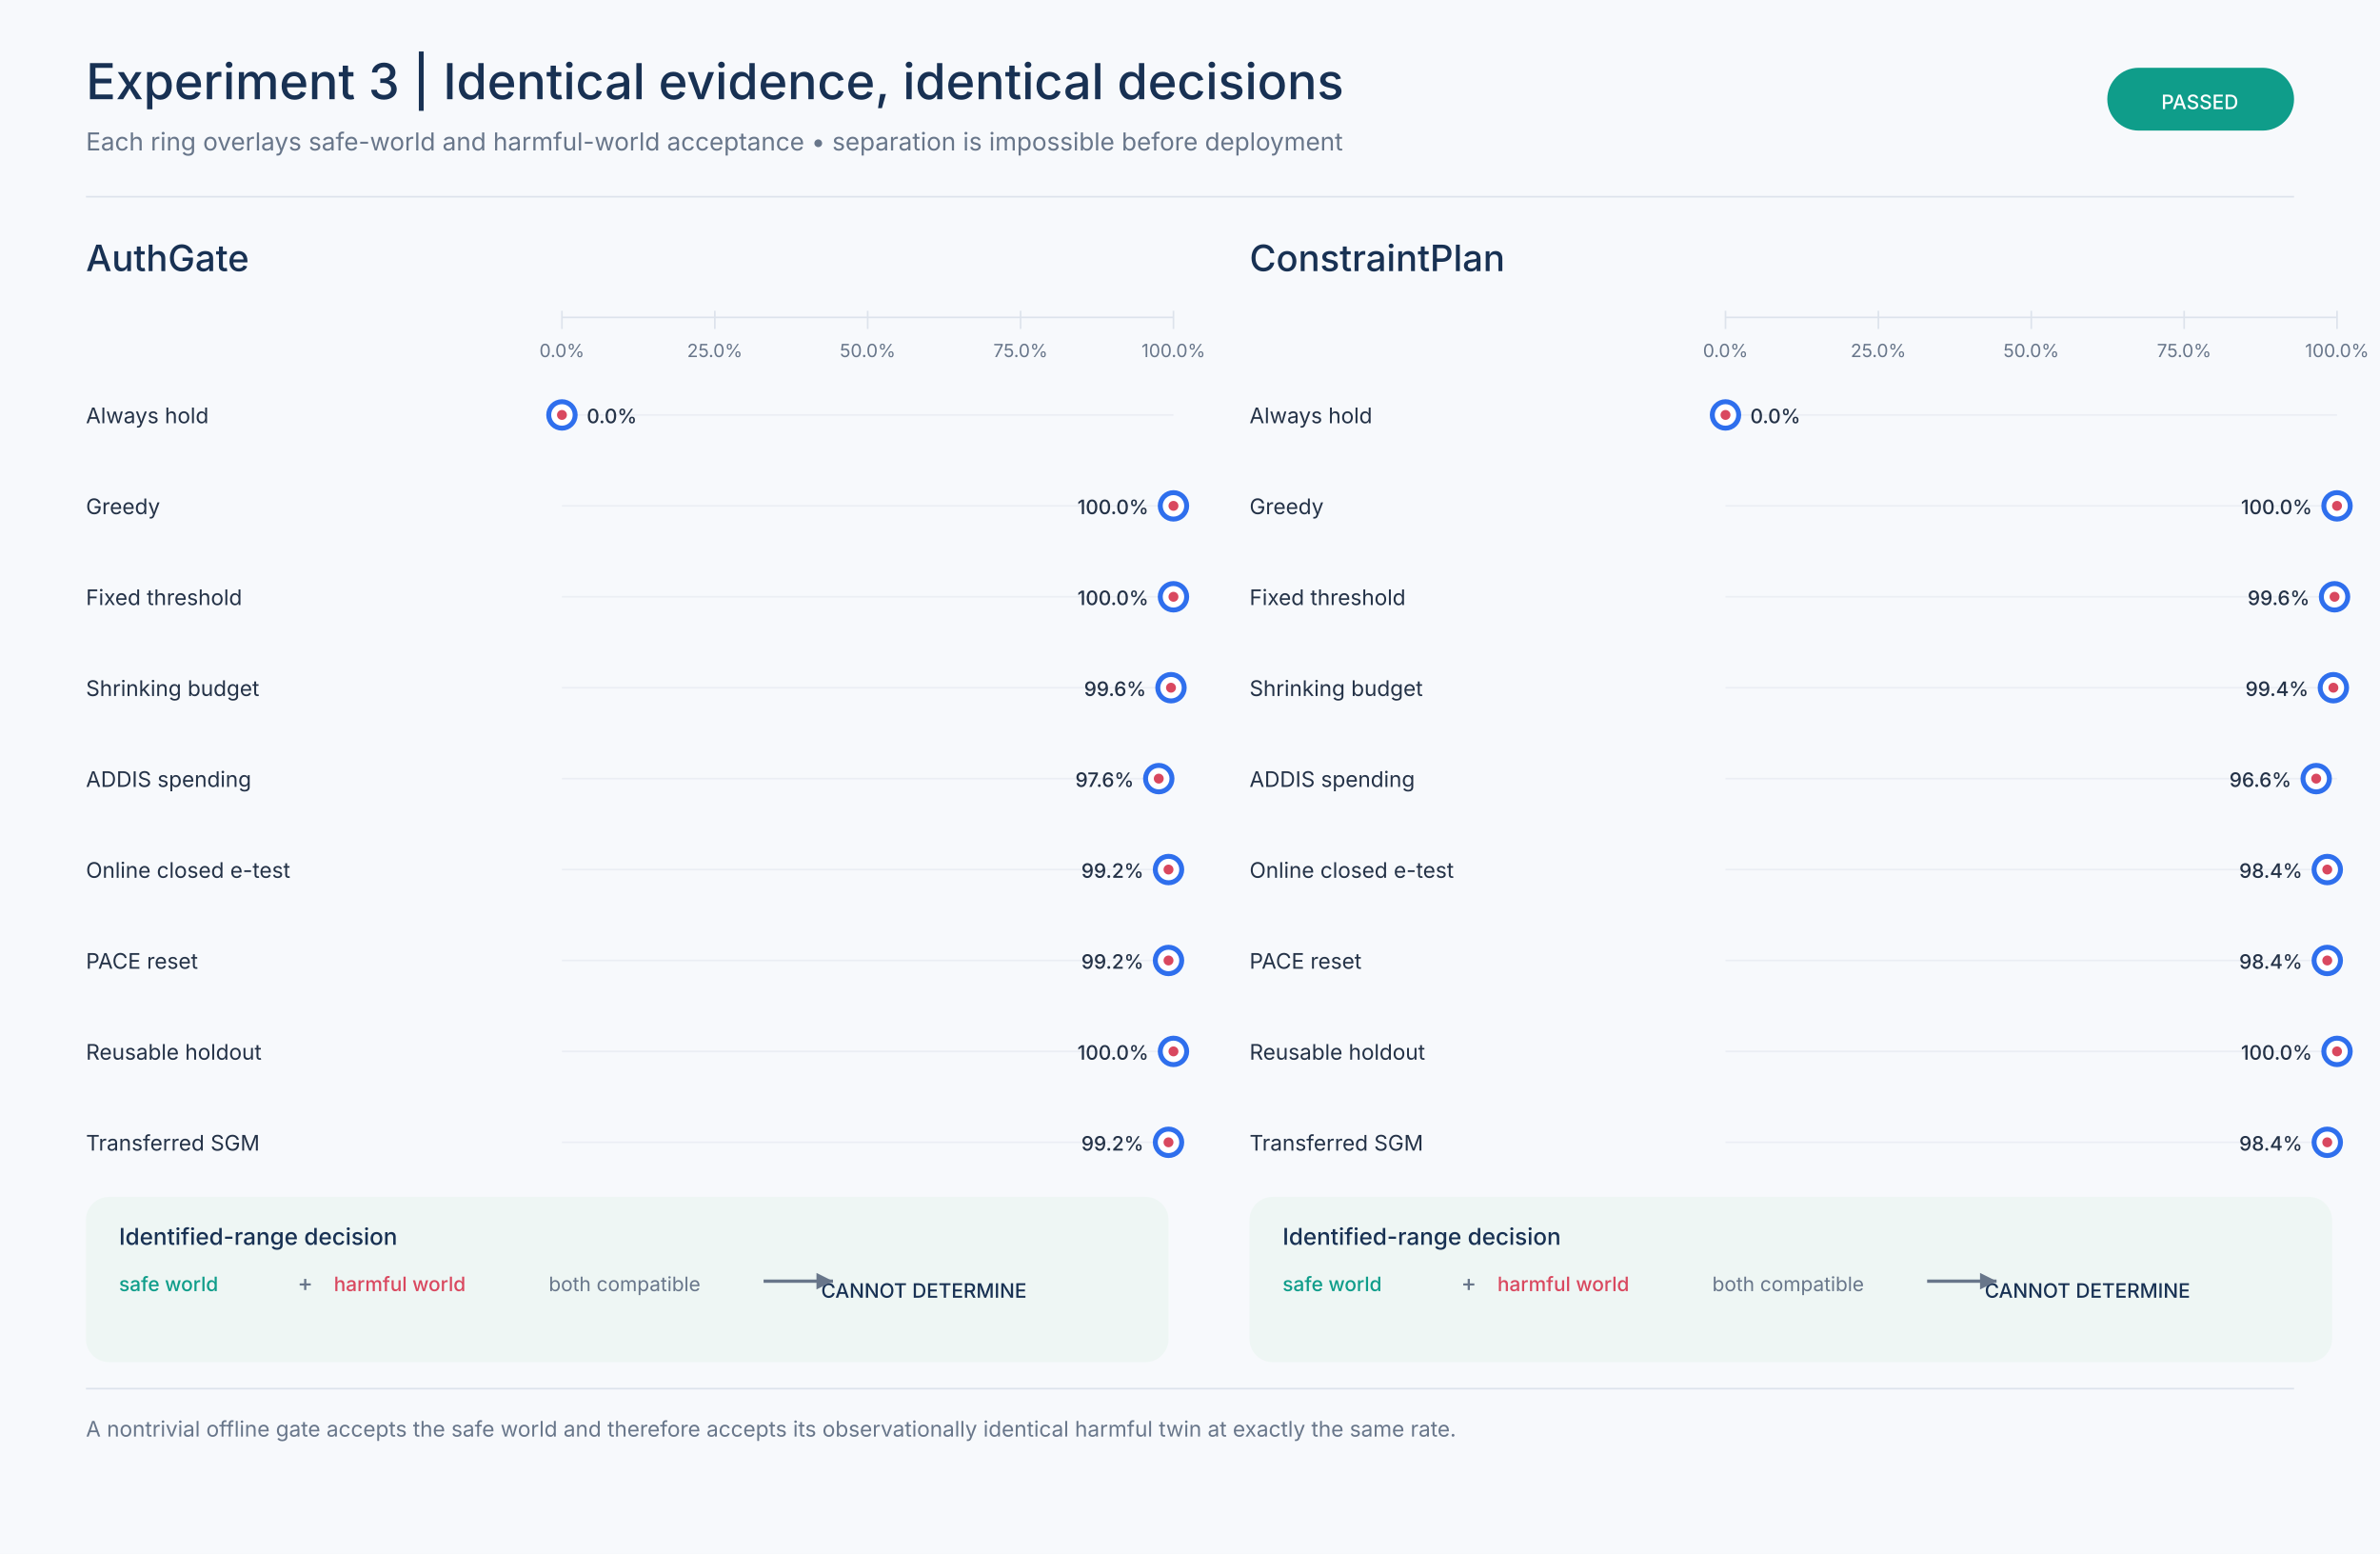
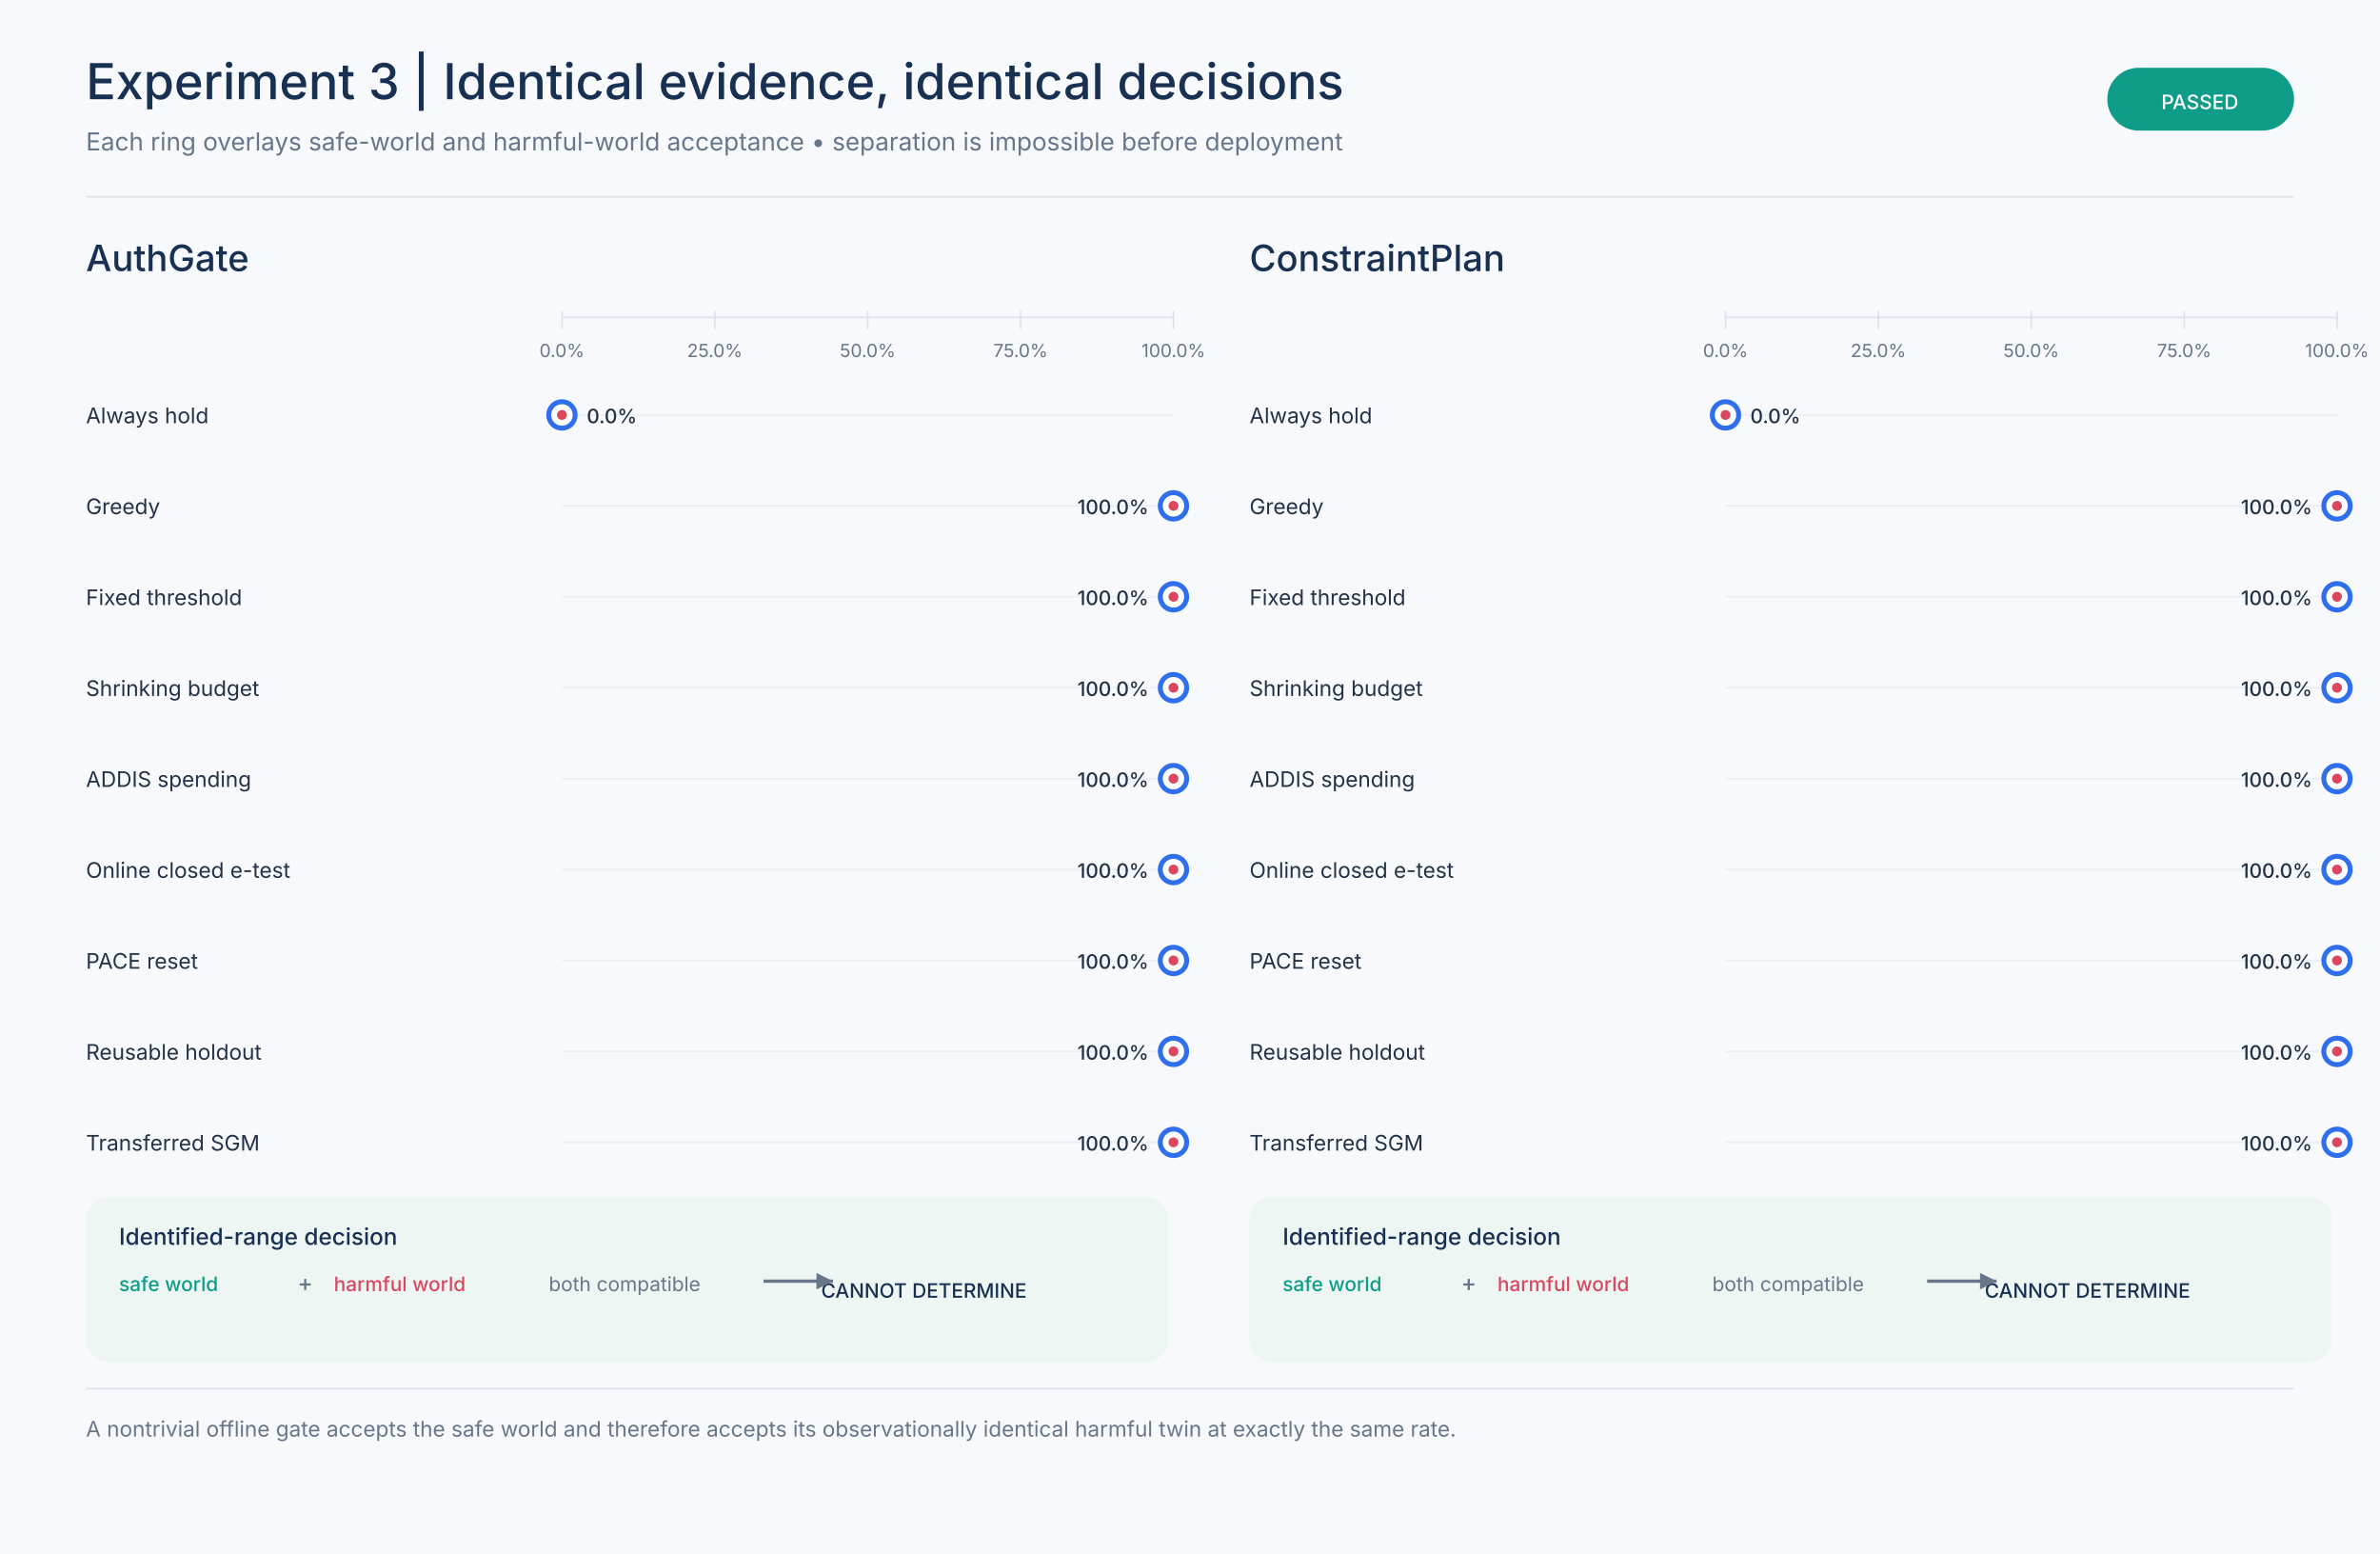
<svg xmlns="http://www.w3.org/2000/svg" width="1440" height="940" viewBox="0 0 1440 940" role="img" aria-labelledby="title description">
  <rect width="1440" height="940" fill="#F7F9FC" />
  <style>text{font-family:-apple-system,BlinkMacSystemFont,"Segoe UI",sans-serif;font-variant-numeric:tabular-nums}</style>
  <text x="52.0" y="60.0" font-size="30" font-weight="500" fill="#183153" text-anchor="start">Experiment 3  |  Identical evidence, identical decisions</text>
  <text x="52.0" y="91.0" font-size="15" font-weight="400" fill="#68768A" text-anchor="start">Each ring overlays safe-world and harmful-world acceptance  •  separation is impossible before deployment</text>
  <rect x="1275.0" y="41.0" width="113.0" height="38.0" rx="19.0" fill="#0F9D8A" />
  <text x="1331.0" y="66.0" font-size="12" font-weight="500" fill="#FFFFFF" text-anchor="middle">PASSED</text>
  <line x1="52.0" y1="119.0" x2="1388.0" y2="119.0" stroke="#DDE3EC" stroke-width="1" />
  <text x="52.0" y="164.0" font-size="22" font-weight="500" fill="#183153" text-anchor="start">AuthGate</text>
  <line x1="340.0" y1="192.0" x2="710.0" y2="192.0" stroke="#DDE3EC" stroke-width="1" />
  <line x1="340.0" y1="188.0" x2="340.0" y2="199.0" stroke="#DDE3EC" stroke-width="1" />
  <text x="340.0" y="216.0" font-size="11" font-weight="400" fill="#68768A" text-anchor="middle">0.0%</text>
  <line x1="432.5" y1="188.0" x2="432.5" y2="199.0" stroke="#DDE3EC" stroke-width="1" />
  <text x="432.5" y="216.0" font-size="11" font-weight="400" fill="#68768A" text-anchor="middle">25.0%</text>
  <line x1="525.0" y1="188.0" x2="525.0" y2="199.0" stroke="#DDE3EC" stroke-width="1" />
  <text x="525.0" y="216.0" font-size="11" font-weight="400" fill="#68768A" text-anchor="middle">50.0%</text>
  <line x1="617.5" y1="188.0" x2="617.5" y2="199.0" stroke="#DDE3EC" stroke-width="1" />
  <text x="617.5" y="216.0" font-size="11" font-weight="400" fill="#68768A" text-anchor="middle">75.0%</text>
  <line x1="710.0" y1="188.0" x2="710.0" y2="199.0" stroke="#DDE3EC" stroke-width="1" />
  <text x="710.0" y="216.0" font-size="11" font-weight="400" fill="#68768A" text-anchor="middle">100.0%</text>
  <text x="52.0" y="256.0" font-size="13" font-weight="400" fill="#243247" text-anchor="start">Always hold</text>
  <line x1="340.0" y1="251.0" x2="710.0" y2="251.0" stroke="#EBEEF4" stroke-width="1" />
  <line x1="340.0" y1="251.0" x2="340.0" y2="251.0" stroke="#7C5CE7" stroke-width="3" />
  <circle cx="340.0" cy="251.0" r="8.0" fill="#FFFFFF" stroke="#2F6FED" stroke-width="3" />
  <circle cx="340.0" cy="251.0" r="3.0" fill="#D9485F" stroke="none" stroke-width="0" />
  <text x="355.0" y="256.0" font-size="12" font-weight="500" fill="#243247" text-anchor="start">0.0%</text>
  <text x="52.0" y="311.0" font-size="13" font-weight="400" fill="#243247" text-anchor="start">Greedy</text>
  <line x1="340.0" y1="306.0" x2="710.0" y2="306.0" stroke="#EBEEF4" stroke-width="1" />
  <line x1="710.0" y1="306.0" x2="710.0" y2="306.0" stroke="#7C5CE7" stroke-width="3" />
  <circle cx="710.0" cy="306.0" r="8.0" fill="#FFFFFF" stroke="#2F6FED" stroke-width="3" />
  <circle cx="710.0" cy="306.0" r="3.0" fill="#D9485F" stroke="none" stroke-width="0" />
  <text x="695.0" y="311.0" font-size="12" font-weight="500" fill="#243247" text-anchor="end">100.0%</text>
  <text x="52.0" y="366.0" font-size="13" font-weight="400" fill="#243247" text-anchor="start">Fixed threshold</text>
  <line x1="340.0" y1="361.0" x2="710.0" y2="361.0" stroke="#EBEEF4" stroke-width="1" />
  <line x1="710.0" y1="361.0" x2="710.0" y2="361.0" stroke="#7C5CE7" stroke-width="3" />
  <circle cx="710.0" cy="361.0" r="8.0" fill="#FFFFFF" stroke="#2F6FED" stroke-width="3" />
  <circle cx="710.0" cy="361.0" r="3.0" fill="#D9485F" stroke="none" stroke-width="0" />
  <text x="695.0" y="366.0" font-size="12" font-weight="500" fill="#243247" text-anchor="end">100.0%</text>
  <text x="52.0" y="421.0" font-size="13" font-weight="400" fill="#243247" text-anchor="start">Shrinking budget</text>
  <line x1="340.0" y1="416.0" x2="710.0" y2="416.0" stroke="#EBEEF4" stroke-width="1" />
-   <line x1="708.5" y1="416.0" x2="708.5" y2="416.0" stroke="#7C5CE7" stroke-width="3" />
-   <circle cx="708.5" cy="416.0" r="8.0" fill="#FFFFFF" stroke="#2F6FED" stroke-width="3" />
-   <circle cx="708.5" cy="416.0" r="3.0" fill="#D9485F" stroke="none" stroke-width="0" />
-   <text x="693.5" y="421.0" font-size="12" font-weight="500" fill="#243247" text-anchor="end">99.6%</text>
+   <line x1="710.0" y1="416.0" x2="710.0" y2="416.0" stroke="#7C5CE7" stroke-width="3" />
+   <circle cx="710.0" cy="416.0" r="8.0" fill="#FFFFFF" stroke="#2F6FED" stroke-width="3" />
+   <circle cx="710.0" cy="416.0" r="3.0" fill="#D9485F" stroke="none" stroke-width="0" />
+   <text x="695.0" y="421.0" font-size="12" font-weight="500" fill="#243247" text-anchor="end">100.0%</text>
  <text x="52.0" y="476.0" font-size="13" font-weight="400" fill="#243247" text-anchor="start">ADDIS spending</text>
  <line x1="340.0" y1="471.0" x2="710.0" y2="471.0" stroke="#EBEEF4" stroke-width="1" />
-   <line x1="701.1" y1="471.0" x2="701.1" y2="471.0" stroke="#7C5CE7" stroke-width="3" />
-   <circle cx="701.1" cy="471.0" r="8.0" fill="#FFFFFF" stroke="#2F6FED" stroke-width="3" />
-   <circle cx="701.1" cy="471.0" r="3.0" fill="#D9485F" stroke="none" stroke-width="0" />
-   <text x="686.1" y="476.0" font-size="12" font-weight="500" fill="#243247" text-anchor="end">97.6%</text>
+   <line x1="710.0" y1="471.0" x2="710.0" y2="471.0" stroke="#7C5CE7" stroke-width="3" />
+   <circle cx="710.0" cy="471.0" r="8.0" fill="#FFFFFF" stroke="#2F6FED" stroke-width="3" />
+   <circle cx="710.0" cy="471.0" r="3.0" fill="#D9485F" stroke="none" stroke-width="0" />
+   <text x="695.0" y="476.0" font-size="12" font-weight="500" fill="#243247" text-anchor="end">100.0%</text>
  <text x="52.0" y="531.0" font-size="13" font-weight="400" fill="#243247" text-anchor="start">Online closed e-test</text>
  <line x1="340.0" y1="526.0" x2="710.0" y2="526.0" stroke="#EBEEF4" stroke-width="1" />
-   <line x1="707.0" y1="526.0" x2="707.0" y2="526.0" stroke="#7C5CE7" stroke-width="3" />
-   <circle cx="707.0" cy="526.0" r="8.0" fill="#FFFFFF" stroke="#2F6FED" stroke-width="3" />
-   <circle cx="707.0" cy="526.0" r="3.0" fill="#D9485F" stroke="none" stroke-width="0" />
-   <text x="692.0" y="531.0" font-size="12" font-weight="500" fill="#243247" text-anchor="end">99.2%</text>
+   <line x1="710.0" y1="526.0" x2="710.0" y2="526.0" stroke="#7C5CE7" stroke-width="3" />
+   <circle cx="710.0" cy="526.0" r="8.0" fill="#FFFFFF" stroke="#2F6FED" stroke-width="3" />
+   <circle cx="710.0" cy="526.0" r="3.0" fill="#D9485F" stroke="none" stroke-width="0" />
+   <text x="695.0" y="531.0" font-size="12" font-weight="500" fill="#243247" text-anchor="end">100.0%</text>
  <text x="52.0" y="586.0" font-size="13" font-weight="400" fill="#243247" text-anchor="start">PACE reset</text>
  <line x1="340.0" y1="581.0" x2="710.0" y2="581.0" stroke="#EBEEF4" stroke-width="1" />
-   <line x1="707.0" y1="581.0" x2="707.0" y2="581.0" stroke="#7C5CE7" stroke-width="3" />
-   <circle cx="707.0" cy="581.0" r="8.0" fill="#FFFFFF" stroke="#2F6FED" stroke-width="3" />
-   <circle cx="707.0" cy="581.0" r="3.0" fill="#D9485F" stroke="none" stroke-width="0" />
-   <text x="692.0" y="586.0" font-size="12" font-weight="500" fill="#243247" text-anchor="end">99.2%</text>
+   <line x1="710.0" y1="581.0" x2="710.0" y2="581.0" stroke="#7C5CE7" stroke-width="3" />
+   <circle cx="710.0" cy="581.0" r="8.0" fill="#FFFFFF" stroke="#2F6FED" stroke-width="3" />
+   <circle cx="710.0" cy="581.0" r="3.0" fill="#D9485F" stroke="none" stroke-width="0" />
+   <text x="695.0" y="586.0" font-size="12" font-weight="500" fill="#243247" text-anchor="end">100.0%</text>
  <text x="52.0" y="641.0" font-size="13" font-weight="400" fill="#243247" text-anchor="start">Reusable holdout</text>
  <line x1="340.0" y1="636.0" x2="710.0" y2="636.0" stroke="#EBEEF4" stroke-width="1" />
  <line x1="710.0" y1="636.0" x2="710.0" y2="636.0" stroke="#7C5CE7" stroke-width="3" />
  <circle cx="710.0" cy="636.0" r="8.0" fill="#FFFFFF" stroke="#2F6FED" stroke-width="3" />
  <circle cx="710.0" cy="636.0" r="3.0" fill="#D9485F" stroke="none" stroke-width="0" />
  <text x="695.0" y="641.0" font-size="12" font-weight="500" fill="#243247" text-anchor="end">100.0%</text>
  <text x="52.0" y="696.0" font-size="13" font-weight="400" fill="#243247" text-anchor="start">Transferred SGM</text>
  <line x1="340.0" y1="691.0" x2="710.0" y2="691.0" stroke="#EBEEF4" stroke-width="1" />
-   <line x1="707.0" y1="691.0" x2="707.0" y2="691.0" stroke="#7C5CE7" stroke-width="3" />
-   <circle cx="707.0" cy="691.0" r="8.0" fill="#FFFFFF" stroke="#2F6FED" stroke-width="3" />
-   <circle cx="707.0" cy="691.0" r="3.0" fill="#D9485F" stroke="none" stroke-width="0" />
-   <text x="692.0" y="696.0" font-size="12" font-weight="500" fill="#243247" text-anchor="end">99.2%</text>
+   <line x1="710.0" y1="691.0" x2="710.0" y2="691.0" stroke="#7C5CE7" stroke-width="3" />
+   <circle cx="710.0" cy="691.0" r="8.0" fill="#FFFFFF" stroke="#2F6FED" stroke-width="3" />
+   <circle cx="710.0" cy="691.0" r="3.0" fill="#D9485F" stroke="none" stroke-width="0" />
+   <text x="695.0" y="696.0" font-size="12" font-weight="500" fill="#243247" text-anchor="end">100.0%</text>
  <rect x="52.0" y="724.0" width="655.0" height="100.0" rx="14.0" fill="#EEF6F4" />
  <text x="72.0" y="753.0" font-size="14" font-weight="500" fill="#183153" text-anchor="start">Identified-range decision</text>
  <text x="72.0" y="781.0" font-size="12" font-weight="500" fill="#0F9D8A" text-anchor="start">safe world</text>
  <text x="180.0" y="781.0" font-size="14" font-weight="500" fill="#68768A" text-anchor="start">+</text>
  <text x="202.0" y="781.0" font-size="12" font-weight="500" fill="#D9485F" text-anchor="start">harmful world</text>
  <text x="332.0" y="781.0" font-size="12" font-weight="400" fill="#68768A" text-anchor="start">both compatible</text>
  <text x="559.0" y="785.0" font-size="12" font-weight="500" fill="#183153" text-anchor="middle">CANNOT DETERMINE</text>
  <line x1="462.0" y1="775.0" x2="504.0" y2="775.0" stroke="#68768A" stroke-width="2" />
  <polygon points="504,775 494,770 494,780" fill="#68768A" />
  <text x="756.0" y="164.0" font-size="22" font-weight="500" fill="#183153" text-anchor="start">ConstraintPlan</text>
  <line x1="1044.0" y1="192.0" x2="1414.0" y2="192.0" stroke="#DDE3EC" stroke-width="1" />
  <line x1="1044.0" y1="188.0" x2="1044.0" y2="199.0" stroke="#DDE3EC" stroke-width="1" />
  <text x="1044.0" y="216.0" font-size="11" font-weight="400" fill="#68768A" text-anchor="middle">0.0%</text>
  <line x1="1136.5" y1="188.0" x2="1136.5" y2="199.0" stroke="#DDE3EC" stroke-width="1" />
  <text x="1136.5" y="216.0" font-size="11" font-weight="400" fill="#68768A" text-anchor="middle">25.0%</text>
  <line x1="1229.0" y1="188.0" x2="1229.0" y2="199.0" stroke="#DDE3EC" stroke-width="1" />
  <text x="1229.0" y="216.0" font-size="11" font-weight="400" fill="#68768A" text-anchor="middle">50.0%</text>
  <line x1="1321.5" y1="188.0" x2="1321.5" y2="199.0" stroke="#DDE3EC" stroke-width="1" />
  <text x="1321.5" y="216.0" font-size="11" font-weight="400" fill="#68768A" text-anchor="middle">75.0%</text>
  <line x1="1414.0" y1="188.0" x2="1414.0" y2="199.0" stroke="#DDE3EC" stroke-width="1" />
  <text x="1414.0" y="216.0" font-size="11" font-weight="400" fill="#68768A" text-anchor="middle">100.0%</text>
  <text x="756.0" y="256.0" font-size="13" font-weight="400" fill="#243247" text-anchor="start">Always hold</text>
  <line x1="1044.0" y1="251.0" x2="1414.0" y2="251.0" stroke="#EBEEF4" stroke-width="1" />
  <line x1="1044.0" y1="251.0" x2="1044.0" y2="251.0" stroke="#7C5CE7" stroke-width="3" />
  <circle cx="1044.0" cy="251.0" r="8.0" fill="#FFFFFF" stroke="#2F6FED" stroke-width="3" />
  <circle cx="1044.0" cy="251.0" r="3.0" fill="#D9485F" stroke="none" stroke-width="0" />
  <text x="1059.0" y="256.0" font-size="12" font-weight="500" fill="#243247" text-anchor="start">0.0%</text>
  <text x="756.0" y="311.0" font-size="13" font-weight="400" fill="#243247" text-anchor="start">Greedy</text>
  <line x1="1044.0" y1="306.0" x2="1414.0" y2="306.0" stroke="#EBEEF4" stroke-width="1" />
  <line x1="1414.0" y1="306.0" x2="1414.0" y2="306.0" stroke="#7C5CE7" stroke-width="3" />
  <circle cx="1414.0" cy="306.0" r="8.0" fill="#FFFFFF" stroke="#2F6FED" stroke-width="3" />
  <circle cx="1414.0" cy="306.0" r="3.0" fill="#D9485F" stroke="none" stroke-width="0" />
  <text x="1399.0" y="311.0" font-size="12" font-weight="500" fill="#243247" text-anchor="end">100.0%</text>
  <text x="756.0" y="366.0" font-size="13" font-weight="400" fill="#243247" text-anchor="start">Fixed threshold</text>
  <line x1="1044.0" y1="361.0" x2="1414.0" y2="361.0" stroke="#EBEEF4" stroke-width="1" />
-   <line x1="1412.5" y1="361.0" x2="1412.5" y2="361.0" stroke="#7C5CE7" stroke-width="3" />
-   <circle cx="1412.5" cy="361.0" r="8.0" fill="#FFFFFF" stroke="#2F6FED" stroke-width="3" />
-   <circle cx="1412.5" cy="361.0" r="3.0" fill="#D9485F" stroke="none" stroke-width="0" />
-   <text x="1397.5" y="366.0" font-size="12" font-weight="500" fill="#243247" text-anchor="end">99.6%</text>
+   <line x1="1414.0" y1="361.0" x2="1414.0" y2="361.0" stroke="#7C5CE7" stroke-width="3" />
+   <circle cx="1414.0" cy="361.0" r="8.0" fill="#FFFFFF" stroke="#2F6FED" stroke-width="3" />
+   <circle cx="1414.0" cy="361.0" r="3.0" fill="#D9485F" stroke="none" stroke-width="0" />
+   <text x="1399.0" y="366.0" font-size="12" font-weight="500" fill="#243247" text-anchor="end">100.0%</text>
  <text x="756.0" y="421.0" font-size="13" font-weight="400" fill="#243247" text-anchor="start">Shrinking budget</text>
  <line x1="1044.0" y1="416.0" x2="1414.0" y2="416.0" stroke="#EBEEF4" stroke-width="1" />
-   <line x1="1411.8" y1="416.0" x2="1411.8" y2="416.0" stroke="#7C5CE7" stroke-width="3" />
-   <circle cx="1411.8" cy="416.0" r="8.0" fill="#FFFFFF" stroke="#2F6FED" stroke-width="3" />
-   <circle cx="1411.8" cy="416.0" r="3.0" fill="#D9485F" stroke="none" stroke-width="0" />
-   <text x="1396.8" y="421.0" font-size="12" font-weight="500" fill="#243247" text-anchor="end">99.4%</text>
+   <line x1="1414.0" y1="416.0" x2="1414.0" y2="416.0" stroke="#7C5CE7" stroke-width="3" />
+   <circle cx="1414.0" cy="416.0" r="8.0" fill="#FFFFFF" stroke="#2F6FED" stroke-width="3" />
+   <circle cx="1414.0" cy="416.0" r="3.0" fill="#D9485F" stroke="none" stroke-width="0" />
+   <text x="1399.0" y="421.0" font-size="12" font-weight="500" fill="#243247" text-anchor="end">100.0%</text>
  <text x="756.0" y="476.0" font-size="13" font-weight="400" fill="#243247" text-anchor="start">ADDIS spending</text>
  <line x1="1044.0" y1="471.0" x2="1414.0" y2="471.0" stroke="#EBEEF4" stroke-width="1" />
-   <line x1="1401.4" y1="471.0" x2="1401.4" y2="471.0" stroke="#7C5CE7" stroke-width="3" />
-   <circle cx="1401.4" cy="471.0" r="8.0" fill="#FFFFFF" stroke="#2F6FED" stroke-width="3" />
-   <circle cx="1401.4" cy="471.0" r="3.0" fill="#D9485F" stroke="none" stroke-width="0" />
-   <text x="1386.4" y="476.0" font-size="12" font-weight="500" fill="#243247" text-anchor="end">96.6%</text>
+   <line x1="1414.0" y1="471.0" x2="1414.0" y2="471.0" stroke="#7C5CE7" stroke-width="3" />
+   <circle cx="1414.0" cy="471.0" r="8.0" fill="#FFFFFF" stroke="#2F6FED" stroke-width="3" />
+   <circle cx="1414.0" cy="471.0" r="3.0" fill="#D9485F" stroke="none" stroke-width="0" />
+   <text x="1399.0" y="476.0" font-size="12" font-weight="500" fill="#243247" text-anchor="end">100.0%</text>
  <text x="756.0" y="531.0" font-size="13" font-weight="400" fill="#243247" text-anchor="start">Online closed e-test</text>
  <line x1="1044.0" y1="526.0" x2="1414.0" y2="526.0" stroke="#EBEEF4" stroke-width="1" />
-   <line x1="1408.1" y1="526.0" x2="1408.1" y2="526.0" stroke="#7C5CE7" stroke-width="3" />
-   <circle cx="1408.1" cy="526.0" r="8.0" fill="#FFFFFF" stroke="#2F6FED" stroke-width="3" />
-   <circle cx="1408.1" cy="526.0" r="3.0" fill="#D9485F" stroke="none" stroke-width="0" />
-   <text x="1393.1" y="531.0" font-size="12" font-weight="500" fill="#243247" text-anchor="end">98.4%</text>
+   <line x1="1414.0" y1="526.0" x2="1414.0" y2="526.0" stroke="#7C5CE7" stroke-width="3" />
+   <circle cx="1414.0" cy="526.0" r="8.0" fill="#FFFFFF" stroke="#2F6FED" stroke-width="3" />
+   <circle cx="1414.0" cy="526.0" r="3.0" fill="#D9485F" stroke="none" stroke-width="0" />
+   <text x="1399.0" y="531.0" font-size="12" font-weight="500" fill="#243247" text-anchor="end">100.0%</text>
  <text x="756.0" y="586.0" font-size="13" font-weight="400" fill="#243247" text-anchor="start">PACE reset</text>
  <line x1="1044.0" y1="581.0" x2="1414.0" y2="581.0" stroke="#EBEEF4" stroke-width="1" />
-   <line x1="1408.1" y1="581.0" x2="1408.1" y2="581.0" stroke="#7C5CE7" stroke-width="3" />
-   <circle cx="1408.1" cy="581.0" r="8.0" fill="#FFFFFF" stroke="#2F6FED" stroke-width="3" />
-   <circle cx="1408.1" cy="581.0" r="3.0" fill="#D9485F" stroke="none" stroke-width="0" />
-   <text x="1393.1" y="586.0" font-size="12" font-weight="500" fill="#243247" text-anchor="end">98.4%</text>
+   <line x1="1414.0" y1="581.0" x2="1414.0" y2="581.0" stroke="#7C5CE7" stroke-width="3" />
+   <circle cx="1414.0" cy="581.0" r="8.0" fill="#FFFFFF" stroke="#2F6FED" stroke-width="3" />
+   <circle cx="1414.0" cy="581.0" r="3.0" fill="#D9485F" stroke="none" stroke-width="0" />
+   <text x="1399.0" y="586.0" font-size="12" font-weight="500" fill="#243247" text-anchor="end">100.0%</text>
  <text x="756.0" y="641.0" font-size="13" font-weight="400" fill="#243247" text-anchor="start">Reusable holdout</text>
  <line x1="1044.0" y1="636.0" x2="1414.0" y2="636.0" stroke="#EBEEF4" stroke-width="1" />
  <line x1="1414.0" y1="636.0" x2="1414.0" y2="636.0" stroke="#7C5CE7" stroke-width="3" />
  <circle cx="1414.0" cy="636.0" r="8.0" fill="#FFFFFF" stroke="#2F6FED" stroke-width="3" />
  <circle cx="1414.0" cy="636.0" r="3.0" fill="#D9485F" stroke="none" stroke-width="0" />
  <text x="1399.0" y="641.0" font-size="12" font-weight="500" fill="#243247" text-anchor="end">100.0%</text>
  <text x="756.0" y="696.0" font-size="13" font-weight="400" fill="#243247" text-anchor="start">Transferred SGM</text>
  <line x1="1044.0" y1="691.0" x2="1414.0" y2="691.0" stroke="#EBEEF4" stroke-width="1" />
-   <line x1="1408.1" y1="691.0" x2="1408.1" y2="691.0" stroke="#7C5CE7" stroke-width="3" />
-   <circle cx="1408.1" cy="691.0" r="8.0" fill="#FFFFFF" stroke="#2F6FED" stroke-width="3" />
-   <circle cx="1408.1" cy="691.0" r="3.0" fill="#D9485F" stroke="none" stroke-width="0" />
-   <text x="1393.1" y="696.0" font-size="12" font-weight="500" fill="#243247" text-anchor="end">98.4%</text>
+   <line x1="1414.0" y1="691.0" x2="1414.0" y2="691.0" stroke="#7C5CE7" stroke-width="3" />
+   <circle cx="1414.0" cy="691.0" r="8.0" fill="#FFFFFF" stroke="#2F6FED" stroke-width="3" />
+   <circle cx="1414.0" cy="691.0" r="3.0" fill="#D9485F" stroke="none" stroke-width="0" />
+   <text x="1399.0" y="696.0" font-size="12" font-weight="500" fill="#243247" text-anchor="end">100.0%</text>
  <rect x="756.0" y="724.0" width="655.0" height="100.0" rx="14.0" fill="#EEF6F4" />
  <text x="776.0" y="753.0" font-size="14" font-weight="500" fill="#183153" text-anchor="start">Identified-range decision</text>
  <text x="776.0" y="781.0" font-size="12" font-weight="500" fill="#0F9D8A" text-anchor="start">safe world</text>
  <text x="884.0" y="781.0" font-size="14" font-weight="500" fill="#68768A" text-anchor="start">+</text>
  <text x="906.0" y="781.0" font-size="12" font-weight="500" fill="#D9485F" text-anchor="start">harmful world</text>
  <text x="1036.0" y="781.0" font-size="12" font-weight="400" fill="#68768A" text-anchor="start">both compatible</text>
  <text x="1263.0" y="785.0" font-size="12" font-weight="500" fill="#183153" text-anchor="middle">CANNOT DETERMINE</text>
  <line x1="1166.0" y1="775.0" x2="1208.0" y2="775.0" stroke="#68768A" stroke-width="2" />
  <polygon points="1208,775 1198,770 1198,780" fill="#68768A" />
  <line x1="52.0" y1="840.0" x2="1388.0" y2="840.0" stroke="#DDE3EC" stroke-width="1" />
  <text x="52.0" y="869.0" font-size="13" font-weight="400" fill="#68768A" text-anchor="start">A nontrivial offline gate accepts the safe world and therefore accepts its observationally identical harmful twin at exactly the same rate.</text>
</svg>
